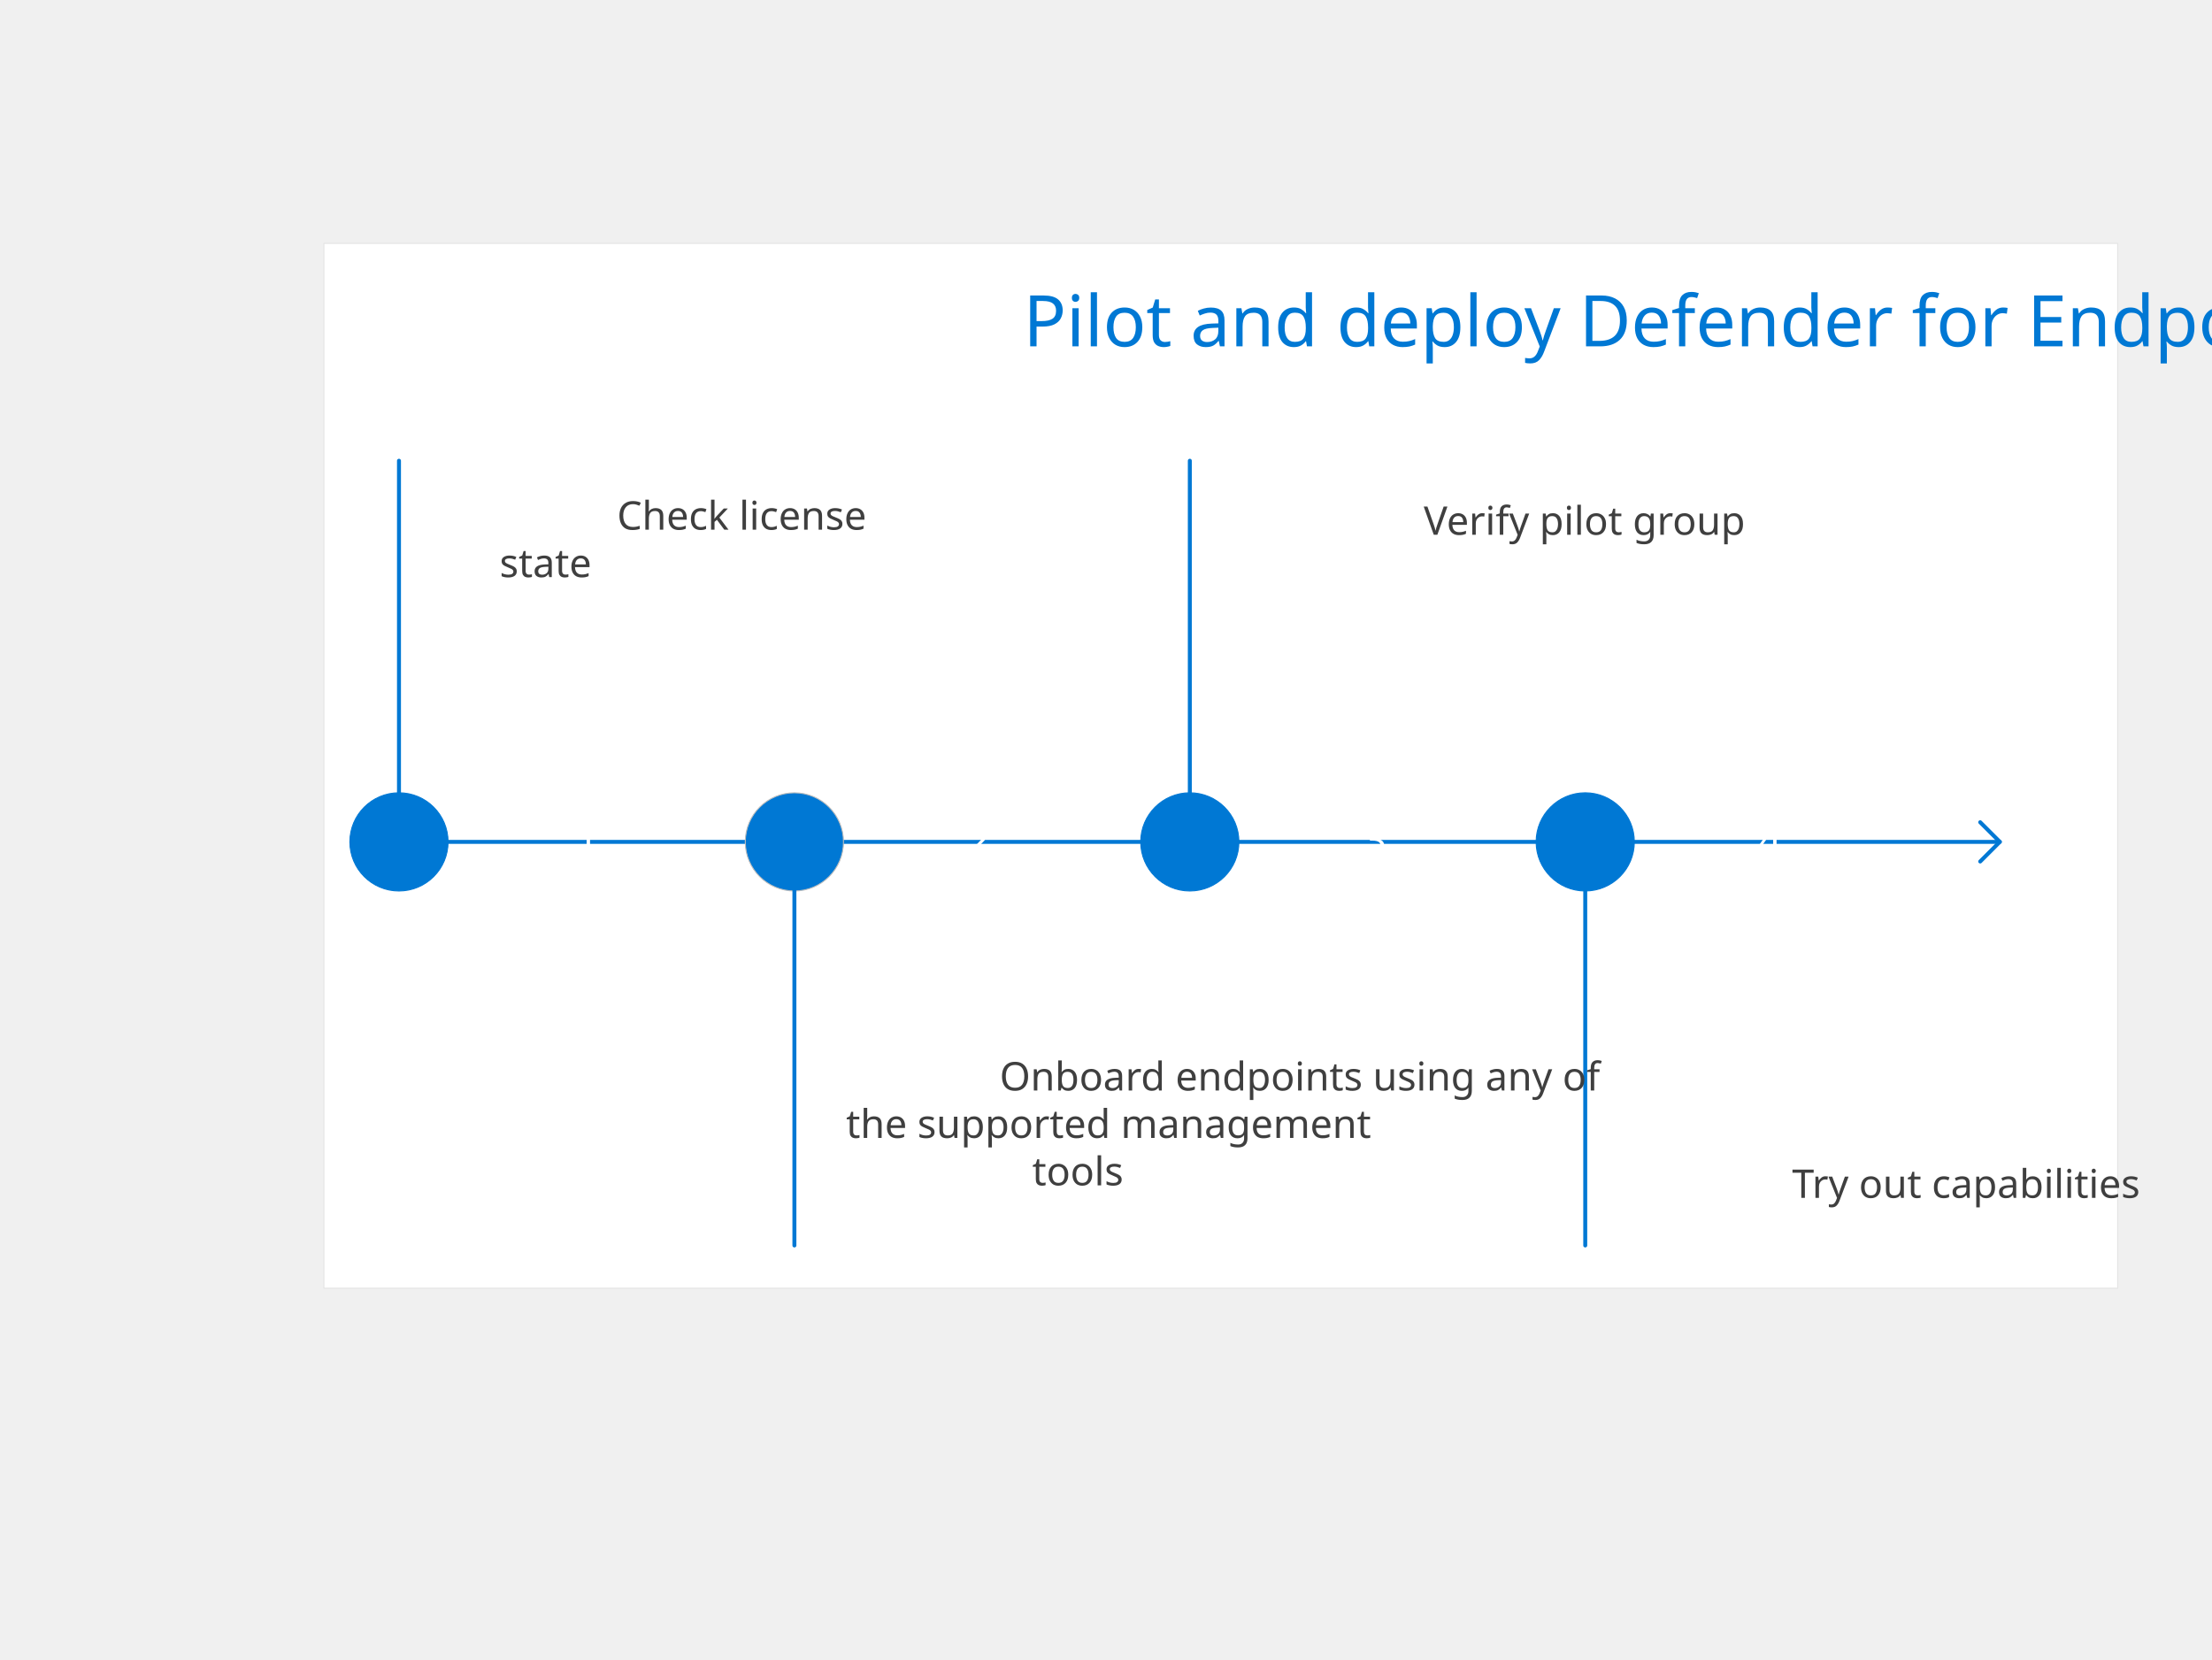
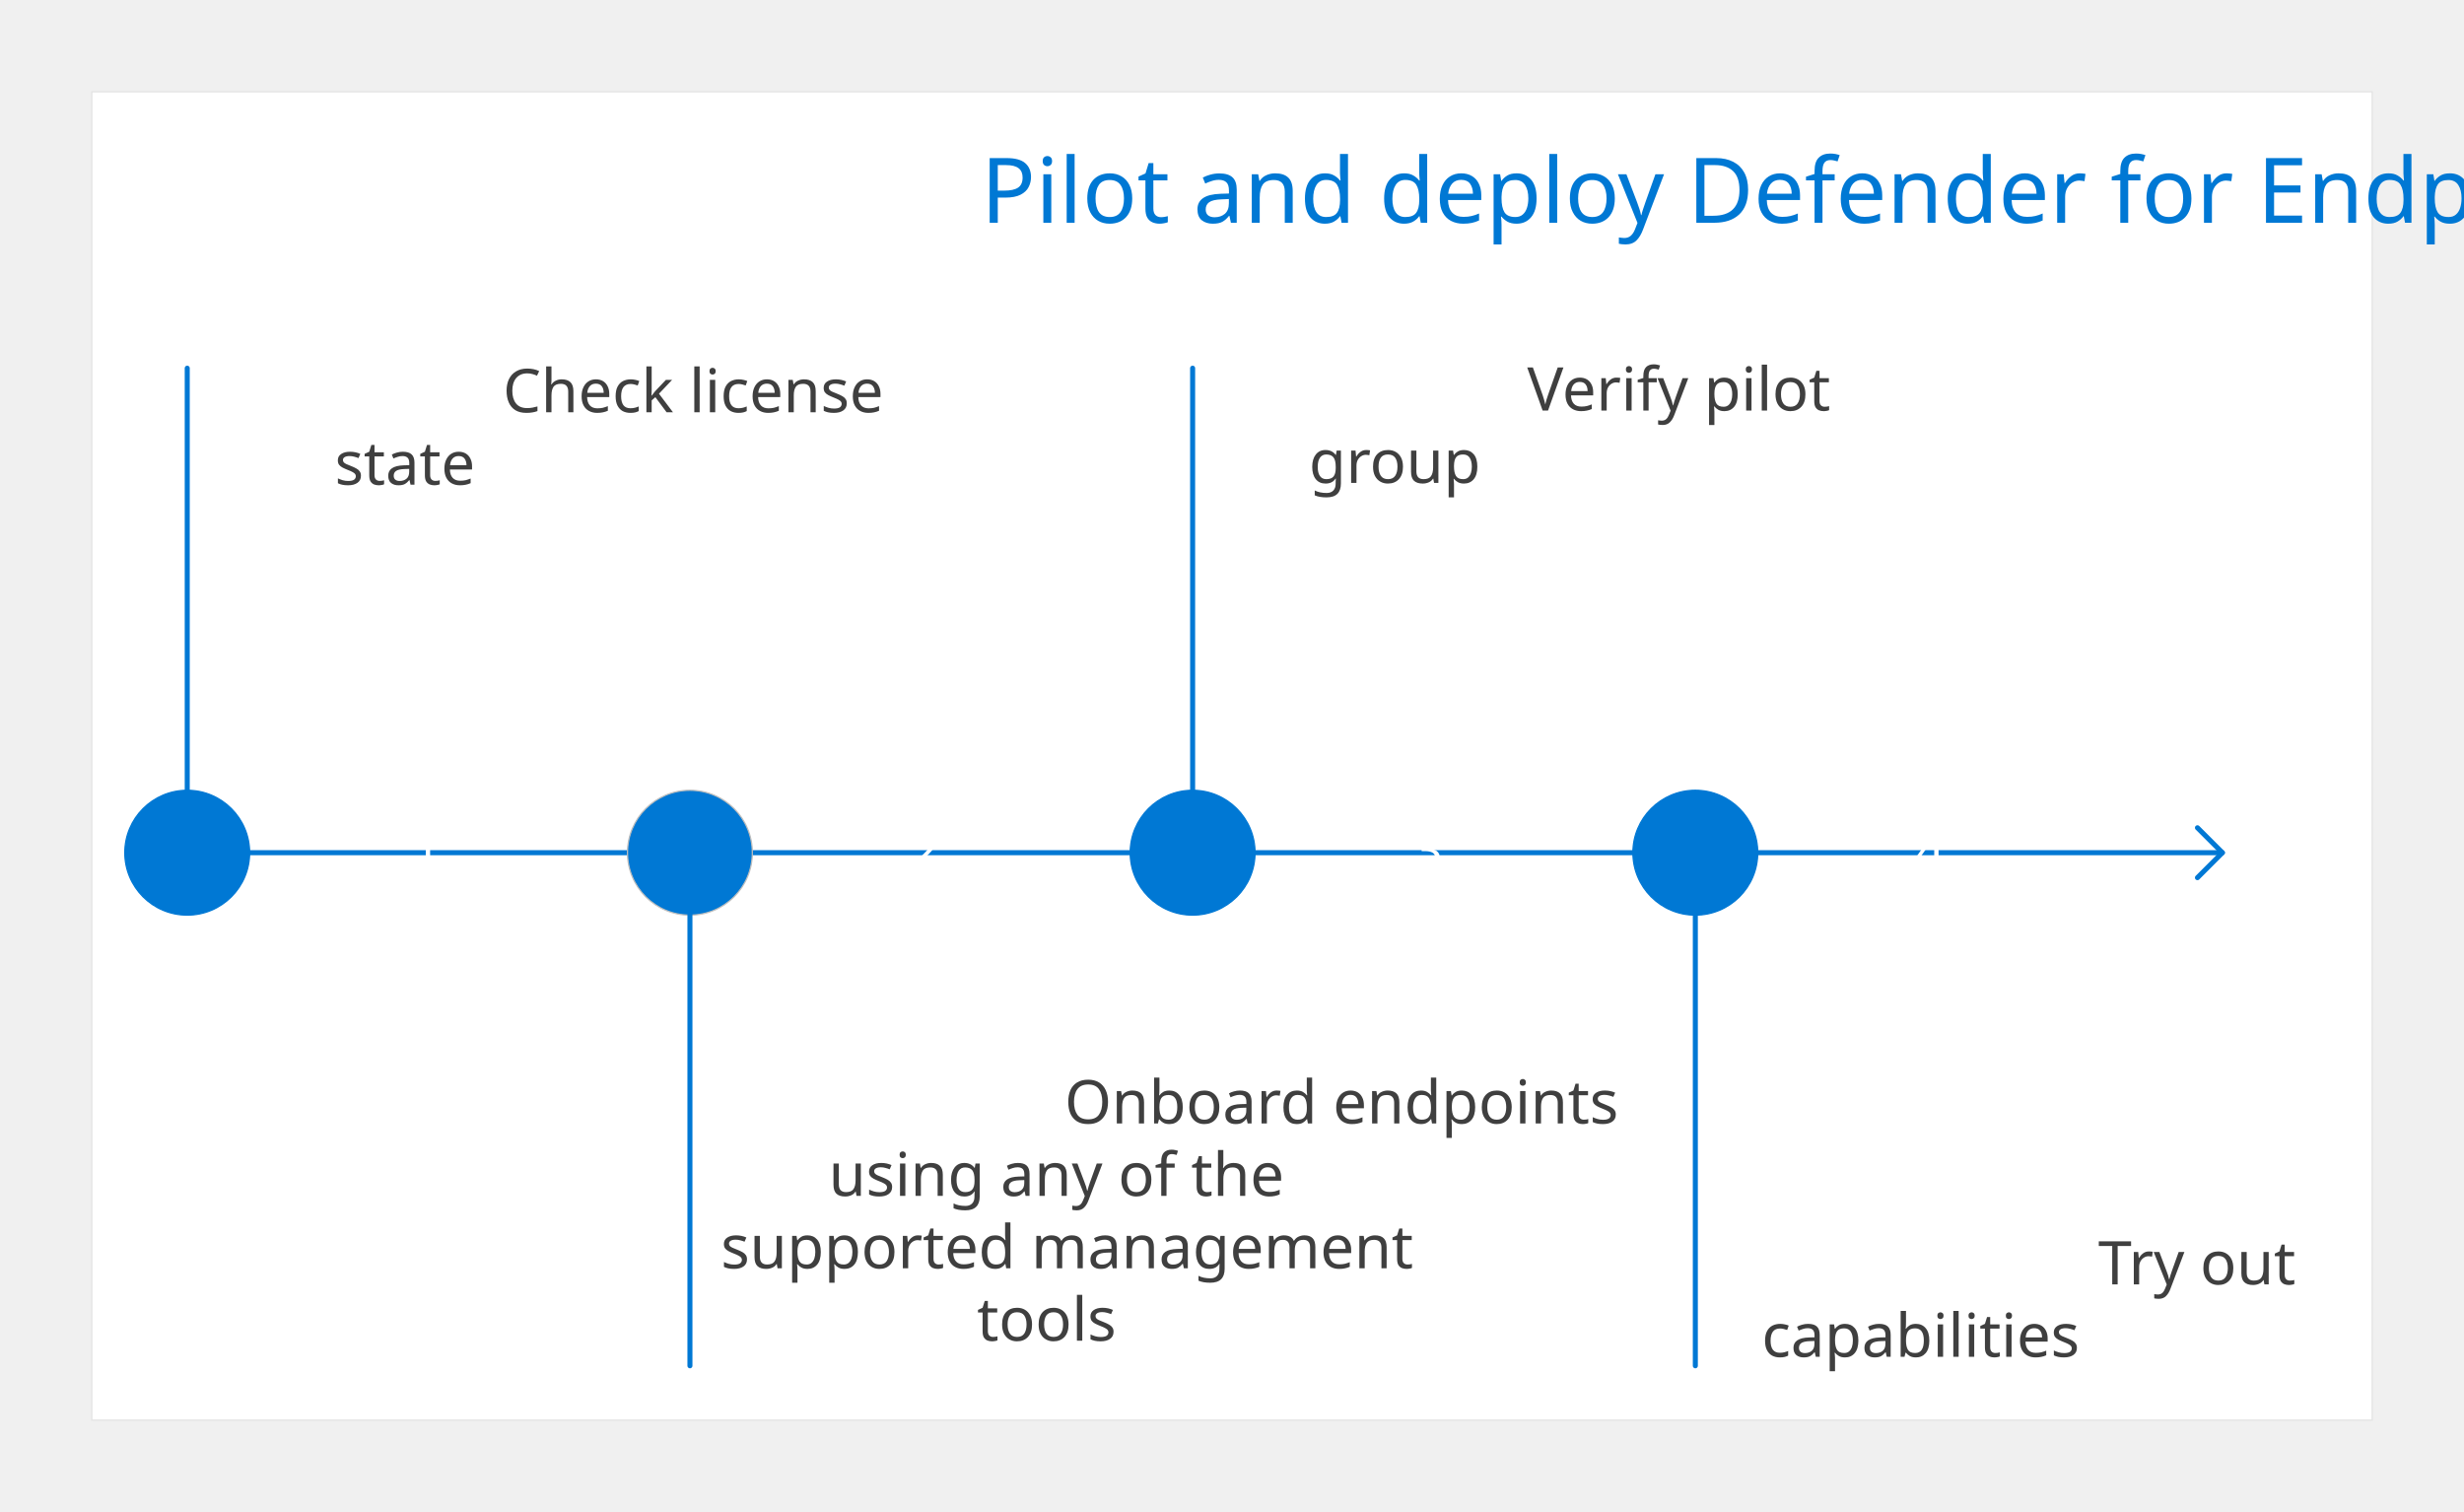
- <svg xmlns="http://www.w3.org/2000/svg" xmlns:ns1="http://schemas.microsoft.com/visio/2003/SVGExtensions/" xmlns:xlink="http://www.w3.org/1999/xlink" width="7.768in" height="5.827in" viewBox="0 0 559.276 419.528" xml:space="preserve" color-interpolation-filters="sRGB" class="st12">
-   <ns1:documentProperties ns1:langID="6153" ns1:metric="true" ns1:viewMarkup="false">
+ <svg xmlns="http://www.w3.org/2000/svg" xmlns:ns1="http://schemas.microsoft.com/visio/2003/SVGExtensions/" xmlns:xlink="http://www.w3.org/1999/xlink" width="6.806in" height="4.176in" viewBox="0 0 490.042 300.657" xml:space="preserve" color-interpolation-filters="sRGB" class="st13">
+   <ns1:documentProperties ns1:langID="6153">
    <ns1:userDefs>
      <ns1:ud ns1:nameU="msvNoAutoConnect" ns1:val="VT0(1):26" />
    </ns1:userDefs>
  </ns1:documentProperties>
  <style type="text/css">
	
		.st1 {fill:#ffffff;stroke:#e3e3e3;stroke-width:0.25}
- 		.st2 {stroke:#0078d4;stroke-linecap:round;stroke-linejoin:round;stroke-width:1}
- 		.st3 {fill:none;stroke:none;stroke-width:0.25}
- 		.st4 {fill:#0078d4;font-family:Calibri;font-size:1.5em}
- 		.st5 {marker-end:url(#mrkr1-17);stroke:#0078d4;stroke-linecap:round;stroke-linejoin:round;stroke-width:1}
- 		.st6 {fill:#0078d4;fill-opacity:1;stroke:#0078d4;stroke-opacity:1;stroke-width:0.202}
- 		.st7 {fill:#0078d4;stroke:#bebebe;stroke-width:0.25}
- 		.st8 {fill:#ffffff;font-family:Segoe UI Semibold;font-size:0.833em}
- 		.st9 {fill:#0078d4;stroke:#0078d4;stroke-width:0.25}
- 		.st10 {fill:#3f3f3f;font-family:Calibri;font-size:0.833em}
- 		.st11 {font-size:1em}
- 		.st12 {fill:none;fill-rule:evenodd;font-size:12px;overflow:visible;stroke-linecap:square;stroke-miterlimit:3}
+ 		.st2 {fill:none}
+ 		.st3 {stroke:#0078d4;stroke-linecap:round;stroke-linejoin:round;stroke-width:1}
+ 		.st4 {fill:none;stroke:none;stroke-width:0.25}
+ 		.st5 {fill:#0078d4;font-family:Calibri;font-size:1.5em}
+ 		.st6 {marker-end:url(#mrkr1-17);stroke:#0078d4;stroke-linecap:round;stroke-linejoin:round;stroke-width:1}
+ 		.st7 {fill:#0078d4;fill-opacity:1;stroke:#0078d4;stroke-opacity:1;stroke-width:0.202}
+ 		.st8 {fill:#0078d4;stroke:#bebebe;stroke-width:0.25}
+ 		.st9 {fill:#ffffff;font-family:Segoe UI Semibold;font-size:0.833em}
+ 		.st10 {fill:#0078d4;stroke:#0078d4;stroke-width:0.25}
+ 		.st11 {fill:#3f3f3f;font-family:Segoe UI;font-size:1em}
+ 		.st12 {font-size:1em}
+ 		.st13 {fill:none;fill-rule:evenodd;font-size:12px;overflow:visible;stroke-linecap:square;stroke-miterlimit:3}
	
	</style>
  <defs id="Markers">
    <g id="lend1">
      <path d="M 1 -1 L 0 0 L 1 1 " style="stroke-linecap:round;stroke-linejoin:round;fill:none" />
    </g>
-     <marker id="mrkr1-17" class="st6" ns1:arrowType="1" ns1:arrowSize="4" orient="auto" markerUnits="strokeWidth" overflow="visible">
-       <use xlink:href="#lend1" transform="scale(-4.96,-4.96) " />
+     <marker id="mrkr1-17" class="st7" ns1:arrowType="1" ns1:arrowSize="4" orient="auto" markerUnits="strokeWidth" overflow="visible">
+       <use xlink:href="#lend1" transform="scale(-4.960005,-4.960005) " />
    </marker>
  </defs>
  <g ns1:mID="0" ns1:index="1" ns1:groupContext="foregroundPage">
    <ns1:userDefs>
      <ns1:ud ns1:nameU="visNavType" ns1:val="VT0(1):26" />
    </ns1:userDefs>
-     <ns1:pageProperties ns1:drawingScale="0.0393701" ns1:pageScale="0.0393701" ns1:drawingUnits="24" ns1:shadowOffsetX="9" ns1:shadowOffsetY="-9" />
+     <ns1:pageProperties ns1:drawingScale="0.0393701" ns1:pageScale="0.0393701" ns1:drawingUnits="24" ns1:shadowOffsetX="8.99999" ns1:shadowOffsetY="-8.99999" />
    <ns1:layer ns1:name="Connector" ns1:index="0" ns1:glue="false" />
    <ns1:layer ns1:name="Text" ns1:index="1" />
    <ns1:layer ns1:name="Drawing" ns1:index="2" />
-     <g id="shape1-1" ns1:mID="1" ns1:groupContext="shape" transform="translate(81.8898,-93.8428)">
+     <g id="shape1-1" ns1:mID="1" ns1:groupContext="shape" transform="translate(18.25,-18.25)">
      <ns1:userDefs>
        <ns1:ud ns1:nameU="visNavOrder" ns1:prompt="" ns1:val="VT0(15000):26" />
      </ns1:userDefs>
-       <rect x="0" y="155.371" width="453.543" height="264.157" class="st1" />
+       <rect x="0" y="36.5" width="453.542" height="264.157" class="st1" />
    </g>
-     <g id="shape2-3" ns1:mID="2" ns1:groupContext="shape" ns1:layerMember="0" transform="translate(93.7867,-303.045)">
+     <g id="shape2-3" ns1:mID="2" ns1:groupContext="shape" ns1:layerMember="0" transform="translate(37.2369,-133.63)">
      <ns1:userDefs>
        <ns1:ud ns1:nameU="visNavOrder" ns1:prompt="" ns1:val="VT0(1000):26" />
      </ns1:userDefs>
-       <path d="M7.09 419.53 L7.09 513.35" class="st2" />
+       <path d="M0 206.84 L0 300.66 L0 206.84 Z" class="st2" />
+       <path d="M0 206.84 L0 300.66" class="st3" />
    </g>
-     <g id="shape3-6" ns1:mID="3" ns1:groupContext="shape" ns1:layerMember="0" transform="translate(293.741,-303.045)">
+     <g id="shape3-6" ns1:mID="3" ns1:groupContext="shape" ns1:layerMember="0" transform="translate(237.191,-133.63)">
      <ns1:userDefs>
        <ns1:ud ns1:nameU="visNavOrder" ns1:prompt="" ns1:val="VT0(2000):26" />
      </ns1:userDefs>
-       <path d="M7.09 419.53 L7.09 513.35" class="st2" />
+       <path d="M0 206.84 L0 300.66 L0 206.84 Z" class="st2" />
+       <path d="M0 206.84 L0 300.66" class="st3" />
    </g>
-     <g id="shape4-9" ns1:mID="4" ns1:groupContext="shape" ns1:layerMember="1;2" transform="translate(102.516,-322.273)">
+     <g id="shape4-9" ns1:mID="4" ns1:groupContext="shape" ns1:layerMember="1;2" transform="translate(38.8762,-246.68)">
      <ns1:userDefs>
        <ns1:ud ns1:nameU="visNavOrder" ns1:prompt="" ns1:val="VT0(3000):26" />
      </ns1:userDefs>
-       <ns1:textBlock ns1:margins="rect(0,0,0,0)" ns1:tabSpace="42.5197" />
-       <ns1:textRect cx="215.35" cy="404.438" width="430.71" height="30.179" />
-       <rect x="0" y="389.349" width="430.7" height="30.179" class="st3" />
-       <text x="71.97" y="409.84" class="st4" ns1:langID="6153">
+       <ns1:textBlock ns1:margins="rect(0,0,0,0)" ns1:tabSpace="42.5196" />
+       <ns1:textRect cx="215.349" cy="285.567" width="430.71" height="30.179" />
+       <rect x="0" y="270.478" width="430.699" height="30.179" class="st4" />
+       <text x="71.97" y="290.97" class="st5" ns1:langID="6153">
        <ns1:paragraph ns1:horizAlign="1" />
        <ns1:tabList />Pilot and deploy Defender for Endpoint</text>
    </g>
-     <g id="shape5-12" ns1:mID="5" ns1:groupContext="shape" ns1:layerMember="0" transform="translate(100.101,-213.769)">
+     <g id="shape5-12" ns1:mID="5" ns1:groupContext="shape" ns1:layerMember="0" transform="translate(36.4612,-131.094)">
      <ns1:userDefs>
        <ns1:ud ns1:nameU="visNavOrder" ns1:prompt="" ns1:val="VT0(4000):26" />
      </ns1:userDefs>
-       <path d="M0 426.61 L405.53 426.61" class="st5" />
+       <path d="M0 300.66 L405.53 300.66" class="st6" />
    </g>
-     <g id="shape6-18" ns1:mID="6" ns1:groupContext="shape" ns1:layerMember="2" transform="translate(188.437,-194.269)">
+     <g id="shape6-18" ns1:mID="6" ns1:groupContext="shape" ns1:layerMember="2" transform="translate(124.797,-118.677)">
      <ns1:userDefs>
        <ns1:ud ns1:nameU="visNavOrder" ns1:prompt="" ns1:val="VT0(5000):26" />
      </ns1:userDefs>
-       <ns1:textBlock ns1:margins="rect(0,0,0,0)" ns1:tabSpace="42.5197" />
-       <ns1:textRect cx="12.414" cy="407.114" width="24.83" height="24.827" />
-       <ellipse cx="12.414" cy="407.114" rx="12.414" ry="12.414" class="st7" />
-       <text x="9.64" y="410.11" class="st8" ns1:langID="6153">
+       <ns1:textBlock ns1:margins="rect(0,0,0,0)" ns1:tabSpace="42.5196" />
+       <ns1:textRect cx="12.413" cy="288.243" width="24.83" height="24.827" />
+       <ellipse cx="12.414" cy="288.243" rx="12.414" ry="12.414" class="st8" />
+       <text x="9.64" y="291.24" class="st9" ns1:langID="6153">
        <ns1:paragraph ns1:horizAlign="1" />
        <ns1:tabList />2</text>
    </g>
-     <g id="shape7-21" ns1:mID="7" ns1:groupContext="shape" ns1:layerMember="2" transform="translate(388.392,-194.269)">
+     <g id="shape7-21" ns1:mID="7" ns1:groupContext="shape" ns1:layerMember="2" transform="translate(324.752,-118.677)">
      <ns1:userDefs>
        <ns1:ud ns1:nameU="visNavOrder" ns1:prompt="" ns1:val="VT0(6000):26" />
      </ns1:userDefs>
-       <ns1:textBlock ns1:margins="rect(0,0,0,0)" ns1:tabSpace="42.5197" />
-       <ns1:textRect cx="12.414" cy="407.114" width="24.83" height="24.827" />
-       <ellipse cx="12.414" cy="407.114" rx="12.414" ry="12.414" class="st9" />
-       <text x="9.53" y="410.11" class="st8" ns1:langID="6153">
+       <ns1:textBlock ns1:margins="rect(0,0,0,0)" ns1:tabSpace="42.5196" />
+       <ns1:textRect cx="12.413" cy="288.243" width="24.83" height="24.827" />
+       <ellipse cx="12.414" cy="288.243" rx="12.414" ry="12.414" class="st10" />
+       <text x="9.53" y="291.24" class="st9" ns1:langID="6153">
        <ns1:paragraph ns1:horizAlign="1" />
        <ns1:tabList />4</text>
    </g>
-     <g id="shape8-24" ns1:mID="8" ns1:groupContext="shape" ns1:layerMember="2" transform="translate(88.4598,-194.269)">
+     <g id="shape8-24" ns1:mID="8" ns1:groupContext="shape" ns1:layerMember="2" transform="translate(24.82,-118.677)">
      <ns1:userDefs>
        <ns1:ud ns1:nameU="visNavOrder" ns1:prompt="" ns1:val="VT0(7000):26" />
      </ns1:userDefs>
-       <ns1:textBlock ns1:margins="rect(0,0,0,0)" ns1:tabSpace="42.5197" />
-       <ns1:textRect cx="12.414" cy="407.114" width="24.83" height="24.827" />
-       <ellipse cx="12.414" cy="407.114" rx="12.414" ry="12.414" class="st9" />
-       <text x="10.4" y="410.11" class="st8" ns1:langID="6153">
+       <ns1:textBlock ns1:margins="rect(0,0,0,0)" ns1:tabSpace="42.5196" />
+       <ns1:textRect cx="12.413" cy="288.243" width="24.83" height="24.827" />
+       <ellipse cx="12.414" cy="288.243" rx="12.414" ry="12.414" class="st10" />
+       <text x="10.4" y="291.24" class="st9" ns1:langID="6153">
        <ns1:paragraph ns1:horizAlign="1" />
        <ns1:tabList />1</text>
    </g>
-     <g id="shape9-27" ns1:mID="9" ns1:groupContext="shape" ns1:layerMember="2" transform="translate(288.415,-194.269)">
+     <g id="shape9-27" ns1:mID="9" ns1:groupContext="shape" ns1:layerMember="2" transform="translate(224.775,-118.677)">
      <ns1:userDefs>
        <ns1:ud ns1:nameU="visNavOrder" ns1:prompt="" ns1:val="VT0(8000):26" />
      </ns1:userDefs>
-       <ns1:textBlock ns1:margins="rect(0,0,0,0)" ns1:tabSpace="42.5197" />
-       <ns1:textRect cx="12.414" cy="407.114" width="24.83" height="24.827" />
-       <ellipse cx="12.414" cy="407.114" rx="12.414" ry="12.414" class="st9" />
-       <text x="9.64" y="410.11" class="st8" ns1:langID="6153">
+       <ns1:textBlock ns1:margins="rect(0,0,0,0)" ns1:tabSpace="42.5196" />
+       <ns1:textRect cx="12.413" cy="288.243" width="24.83" height="24.827" />
+       <ellipse cx="12.414" cy="288.243" rx="12.414" ry="12.414" class="st10" />
+       <text x="9.64" y="291.24" class="st9" ns1:langID="6153">
        <ns1:paragraph ns1:horizAlign="1" />
        <ns1:tabList />3</text>
    </g>
-     <g id="shape10-30" ns1:mID="10" ns1:groupContext="shape" ns1:layerMember="0" transform="translate(193.764,-198.474)">
+     <g id="shape10-30" ns1:mID="10" ns1:groupContext="shape" ns1:layerMember="0" transform="translate(137.214,-29.0592)">
      <ns1:userDefs>
        <ns1:ud ns1:nameU="visNavOrder" ns1:prompt="" ns1:val="VT0(9000):26" />
      </ns1:userDefs>
-       <path d="M7.09 419.53 L7.09 513.35" class="st2" />
+       <path d="M0 206.84 L0 300.66 L0 206.84 Z" class="st2" />
+       <path d="M0 206.84 L0 300.66" class="st3" />
    </g>
-     <g id="shape11-33" ns1:mID="11" ns1:groupContext="shape" ns1:layerMember="0" transform="translate(393.719,-198.474)">
+     <g id="shape11-33" ns1:mID="11" ns1:groupContext="shape" ns1:layerMember="0" transform="translate(337.169,-29.0592)">
      <ns1:userDefs>
        <ns1:ud ns1:nameU="visNavOrder" ns1:prompt="" ns1:val="VT0(10000):26" />
      </ns1:userDefs>
-       <path d="M7.09 419.53 L7.09 513.35" class="st2" />
+       <path d="M0 206.84 L0 300.66 L0 206.84 Z" class="st2" />
+       <path d="M0 206.84 L0 300.66" class="st3" />
    </g>
-     <g id="shape12-36" ns1:mID="12" ns1:groupContext="shape" ns1:layerMember="1;2" transform="translate(93.9633,-260.291)">
+     <g id="shape12-36" ns1:mID="12" ns1:groupContext="shape" ns1:layerMember="1;2" transform="translate(36.8504,-192.756)">
      <ns1:userDefs>
        <ns1:ud ns1:nameU="visNavOrder" ns1:prompt="" ns1:val="VT0(11000):26" />
      </ns1:userDefs>
-       <ns1:textBlock ns1:margins="rect(4,4,4,4)" ns1:tabSpace="42.5197" />
-       <ns1:textRect cx="42.536" cy="397.205" width="85.08" height="44.645" />
-       <rect x="0" y="374.882" width="85.073" height="44.645" class="st3" />
-       <text x="15.27" y="394.2" class="st10" ns1:langID="6153">
+       <ns1:textBlock ns1:margins="rect(3.99999,3.99999,3.99999,3.99999)" ns1:tabSpace="42.5196" />
+       <ns1:textRect cx="42.536" cy="278.334" width="85.08" height="44.645" />
+       <rect x="0" y="256.011" width="85.073" height="44.645" class="st4" />
+       <text x="7" y="274.73" class="st11" ns1:langID="6153">
        <ns1:paragraph ns1:horizAlign="1" />
-         <ns1:tabList />Check license <tspan x="32.35" dy="1.2em" class="st11">state</tspan>
+         <ns1:tabList />Check license <tspan x="29.73" dy="1.2em" class="st12">state</tspan>
      </text>
    </g>
-     <g id="shape13-40" ns1:mID="13" ns1:groupContext="shape" ns1:layerMember="1;2" transform="translate(300.828,-271.621)">
+     <g id="shape13-40" ns1:mID="13" ns1:groupContext="shape" ns1:layerMember="1;2" transform="translate(228.532,-199.721)">
      <ns1:userDefs>
        <ns1:ud ns1:nameU="visNavOrder" ns1:prompt="" ns1:val="VT0(12000):26" />
      </ns1:userDefs>
-       <ns1:textBlock ns1:margins="rect(4,4,4,4)" ns1:tabSpace="42.5197" />
-       <ns1:textRect cx="47.846" cy="403.816" width="95.7" height="31.424" />
-       <rect x="0" y="388.104" width="95.692" height="31.424" class="st3" />
-       <text x="12.36" y="406.82" class="st10" ns1:langID="6153">
+       <ns1:textBlock ns1:margins="rect(3.99999,3.99999,3.99999,3.99999)" ns1:tabSpace="42.5196" />
+       <ns1:textRect cx="47.846" cy="284.945" width="95.7" height="31.424" />
+       <rect x="0" y="269.233" width="95.692" height="31.424" class="st4" />
+       <text x="19.04" y="281.35" class="st11" ns1:langID="6153">
        <ns1:paragraph ns1:horizAlign="1" />
-         <ns1:tabList />Verify pilot group</text>
+         <ns1:tabList />Verify pilot <tspan x="31.79" dy="1.2em" class="st12">group</tspan>
+       </text>
    </g>
-     <g id="shape14-43" ns1:mID="14" ns1:groupContext="shape" ns1:layerMember="1;2" transform="translate(200.851,-104.651)">
+     <g id="shape14-44" ns1:mID="14" ns1:groupContext="shape" ns1:layerMember="1;2" transform="translate(137.211,-29.0588)">
      <ns1:userDefs>
        <ns1:ud ns1:nameU="visNavOrder" ns1:prompt="" ns1:val="VT0(13000):26" />
      </ns1:userDefs>
-       <ns1:textBlock ns1:margins="rect(4,4,4,4)" ns1:tabSpace="42.5197" />
-       <ns1:textRect cx="70.167" cy="389.339" width="140.34" height="60.377" />
-       <rect x="0" y="359.15" width="140.334" height="60.377" class="st3" />
-       <text x="5.11" y="380.34" class="st10" ns1:langID="6153">
+       <ns1:textBlock ns1:margins="rect(3.99999,3.99999,3.99999,3.99999)" ns1:tabSpace="42.5196" />
+       <ns1:textRect cx="70.166" cy="270.468" width="140.34" height="60.377" />
+       <rect x="0" y="240.279" width="140.334" height="60.377" class="st4" />
+       <text x="18.35" y="252.47" class="st11" ns1:langID="6153">
        <ns1:paragraph ns1:horizAlign="1" />
-         <ns1:tabList />Onboard endpoints using any of <tspan x="13.07" dy="1.2em" class="st11">the supported management </tspan>
-         <tspan x="60.12" dy="1.2em" class="st11">tools</tspan>
+         <ns1:tabList />Onboard endpoints <tspan x="27.6" dy="1.2em" class="st12">using any of the </tspan>
+         <tspan x="6.15" dy="1.2em" class="st12">supported management </tspan>
+         <tspan x="57.1" dy="1.2em" class="st12">tools</tspan>
      </text>
    </g>
-     <g id="shape15-48" ns1:mID="15" ns1:groupContext="shape" ns1:layerMember="1;2" transform="translate(400.805,-104.651)">
+     <g id="shape15-50" ns1:mID="15" ns1:groupContext="shape" ns1:layerMember="1;2" transform="translate(335.804,-26.6105)">
      <ns1:userDefs>
        <ns1:ud ns1:nameU="visNavOrder" ns1:prompt="" ns1:val="VT0(14000):26" />
      </ns1:userDefs>
-       <ns1:textBlock ns1:margins="rect(4,4,4,4)" ns1:tabSpace="42.5197" />
-       <ns1:textRect cx="44.038" cy="404.486" width="88.08" height="30.082" />
-       <rect x="0" y="389.445" width="88.077" height="30.082" class="st3" />
-       <text x="5.53" y="407.49" class="st10" ns1:langID="6153">
+       <ns1:textBlock ns1:margins="rect(3.99999,3.99999,3.99999,3.99999)" ns1:tabSpace="42.5196" />
+       <ns1:textRect cx="44.038" cy="285.615" width="88.08" height="30.082" />
+       <rect x="0" y="270.574" width="88.077" height="30.082" class="st4" />
+       <text x="25.32" y="282.02" class="st11" ns1:langID="6153">
        <ns1:paragraph ns1:horizAlign="1" />
-         <ns1:tabList />Try out capabilities</text>
+         <ns1:tabList />Try out <tspan x="14.58" dy="1.2em" class="st12">capabilities</tspan>
+       </text>
    </g>
  </g>
</svg>
